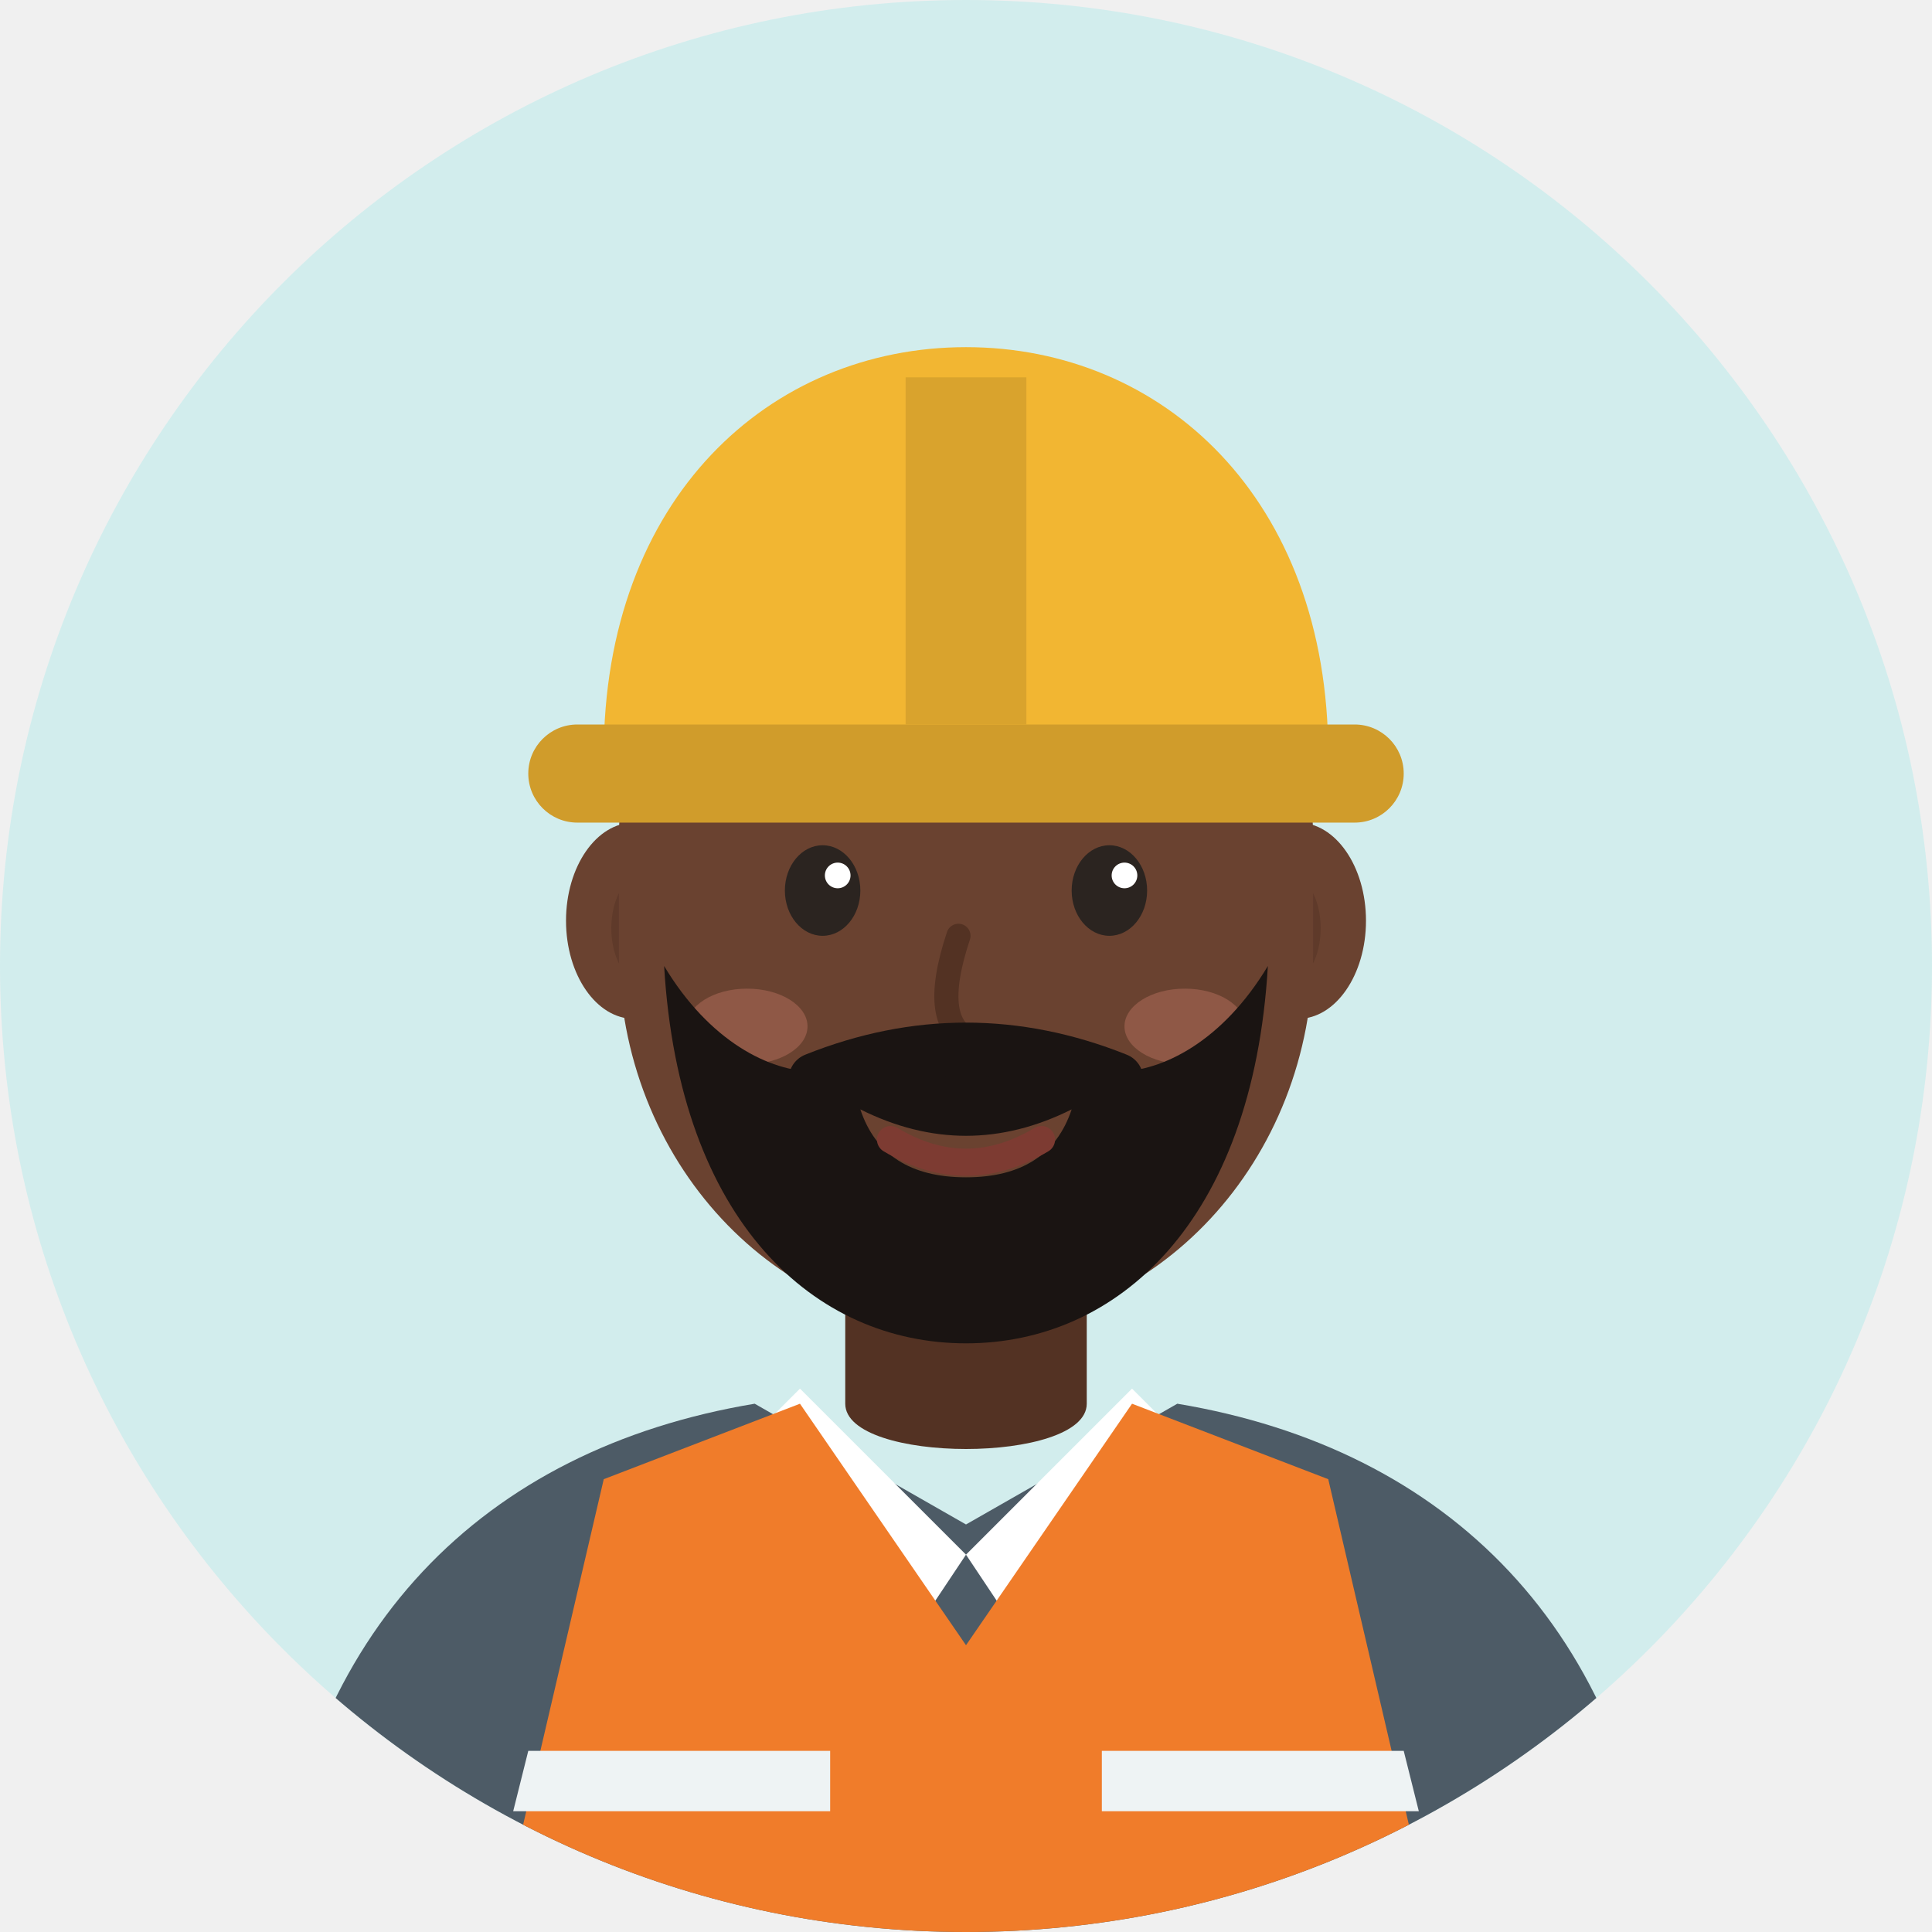
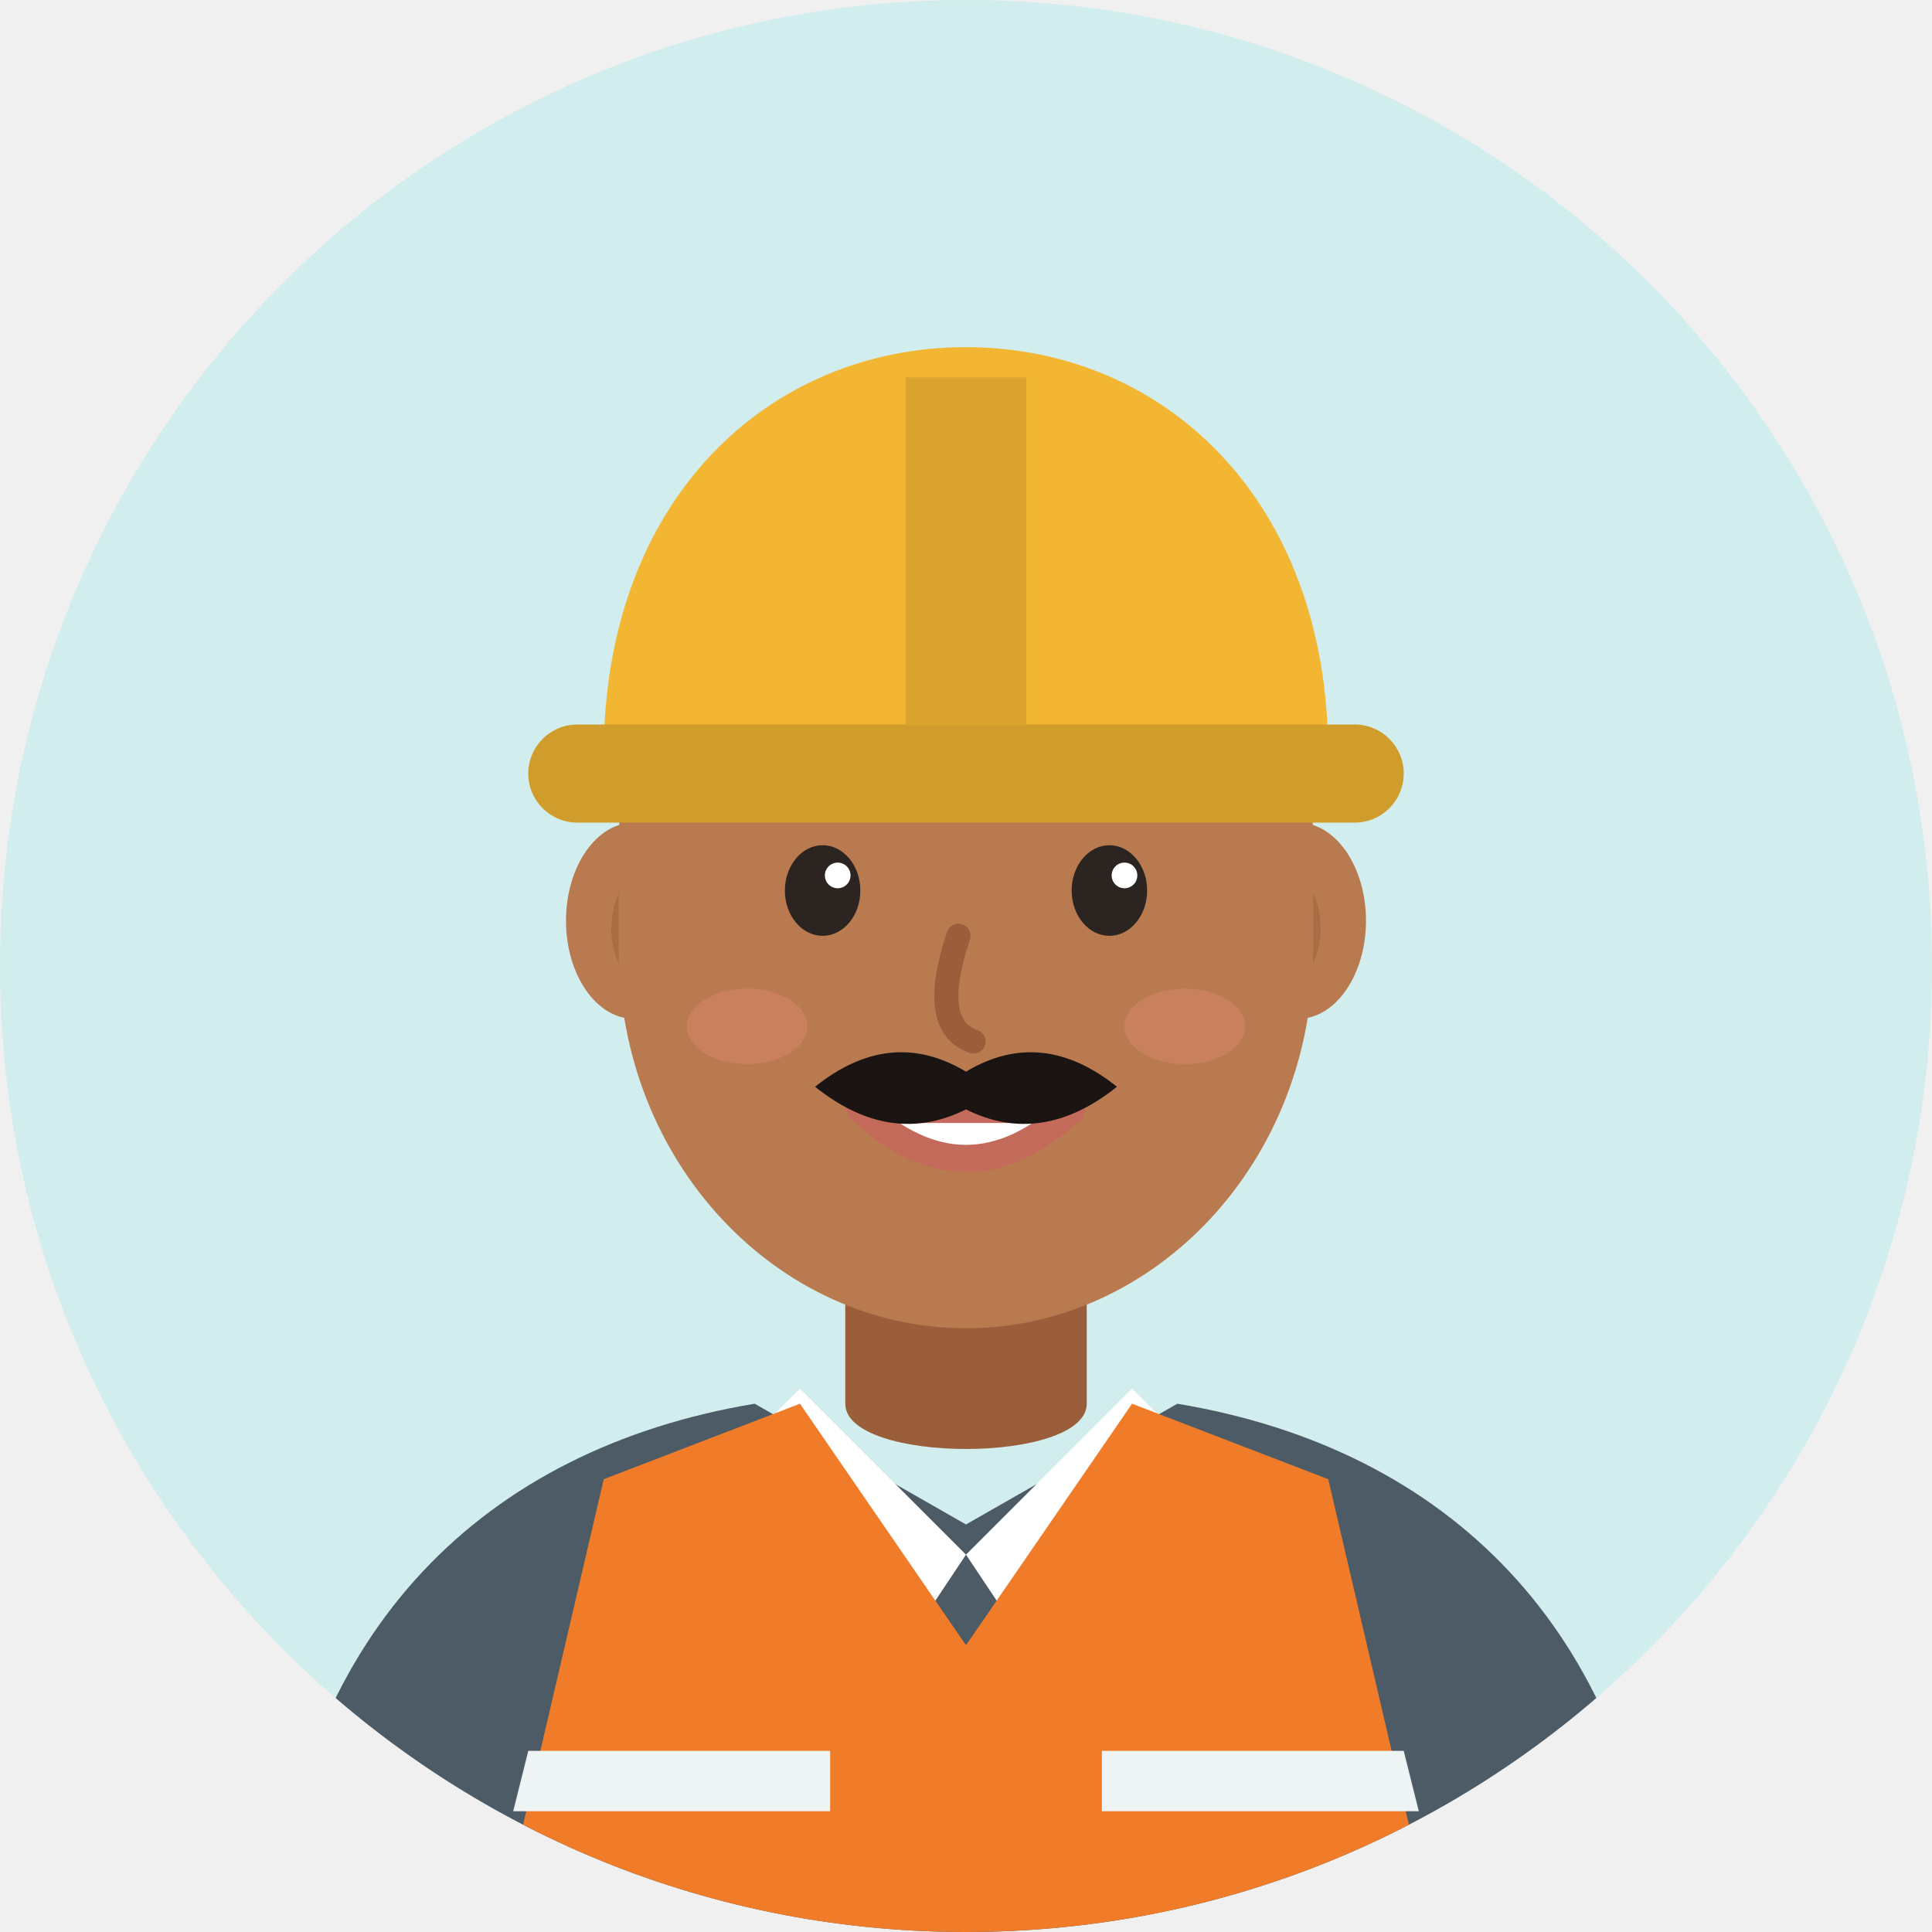
<svg xmlns="http://www.w3.org/2000/svg" viewBox="0 0 256 256" role="img" aria-label="Obras e engenharia, homem">
  <defs>
    <clipPath id="c">
      <circle cx="128" cy="128" r="128" />
    </clipPath>
  </defs>
  <circle cx="128" cy="128" r="128" fill="#d2eded" />
  <g clip-path="url(#c)">
-     <path d="M112 160h32v26c0 8-32 8-32 0z" fill="#533223" />
+     <path d="M112 160h32v26c0 8-32 8-32 0z" fill="#9a5f3a" />
    <path d="M36 256c4-40 28-64 64-70l28 16 28-16c36 6 60 30 64 70z" fill="#4d5b66" />
    <path d="M106 184l22 22-12 18-16-34zM150 184l-22 22 12 18 16-34z" fill="#ffffff" />
    <path d="M66 256l14-60 26-10 22 32 22-32 26 10 14 60z" fill="#f07c2a" />
    <path d="M70 232h40v8H68zM146 232h40l2 8h-42z" fill="#eef3f4" />
-     <ellipse cx="84" cy="122" rx="9" ry="13" fill="#6a4230" />
-     <ellipse cx="172" cy="122" rx="9" ry="13" fill="#6a4230" />
-     <ellipse cx="85" cy="123" rx="4" ry="7" fill="#533223" opacity=".5" />
-     <ellipse cx="171" cy="123" rx="4" ry="7" fill="#533223" opacity=".5" />
-     <path d="M128 62c28 0 46 19 46 50v14c0 28-21 50-46 50s-46-22-46-50v-14c0-31 18-50 46-50z" fill="#6a4230" />
+     <ellipse cx="84" cy="122" rx="9" ry="13" fill="#b97a50" />
+     <ellipse cx="172" cy="122" rx="9" ry="13" fill="#b97a50" />
+     <ellipse cx="85" cy="123" rx="4" ry="7" fill="#9a5f3a" opacity=".5" />
+     <ellipse cx="171" cy="123" rx="4" ry="7" fill="#9a5f3a" opacity=".5" />
+     <path d="M128 62c28 0 46 19 46 50v14c0 28-21 50-46 50s-46-22-46-50v-14c0-31 18-50 46-50z" fill="#b97a50" />
    <path d="M100 103q9-6 18-1" stroke="#151110" stroke-width="4.2" fill="none" stroke-linecap="round" />
    <path d="M138 102q9-5 18 1" stroke="#151110" stroke-width="4.2" fill="none" stroke-linecap="round" />
    <ellipse cx="109" cy="118" rx="5" ry="6" fill="#2b2420" />
    <ellipse cx="147" cy="118" rx="5" ry="6" fill="#2b2420" />
    <circle cx="111" cy="116" r="1.7" fill="#fff" />
    <circle cx="149" cy="116" r="1.7" fill="#fff" />
-     <path d="M127 124q-4 12 2 14" stroke="#533223" stroke-width="3.2" fill="none" stroke-linecap="round" />
+     <path d="M127 124q-4 12 2 14" stroke="#9a5f3a" stroke-width="3.2" fill="none" stroke-linecap="round" />
    <ellipse cx="99" cy="136" rx="8" ry="5" fill="#ef8f7d" opacity=".28" />
    <ellipse cx="157" cy="136" rx="8" ry="5" fill="#ef8f7d" opacity=".28" />
-     <path d="M88 128c2 34 20 50 40 50s38-16 40-50c-6 10-14 14-20 14h-40c-6 0-14-4-20-14z" fill="#1a1412" />
-     <path d="M114 147q14 7 28 0q-3 9-14 9t-14-9z" fill="#6a4230" />
-     <path d="M108 143q20-8 40 0" stroke="#1a1412" stroke-width="7" fill="none" stroke-linecap="round" />
-     <path d="M118 151q10 6 20 0" stroke="#7d3b32" stroke-width="3.6" fill="none" stroke-linecap="round" />
+     <path d="M114 147q14 13 28 0z" fill="#fff" stroke="#c46a5a" stroke-width="3.6" stroke-linejoin="round" />
    <path d="M80 100c0-34 22-54 48-54s48 20 48 54z" fill="#f2b632" />
    <rect x="70" y="96" width="116" height="13" rx="6.5" fill="#d09c2b" />
    <path d="M120 50h16v46h-16z" fill="#d9a32d" />
+     <path d="M108 144q10-8 20-2q10-6 20 2q-10 8-20 3q-10 5-20-3z" fill="#1a1412" />
  </g>
</svg>
